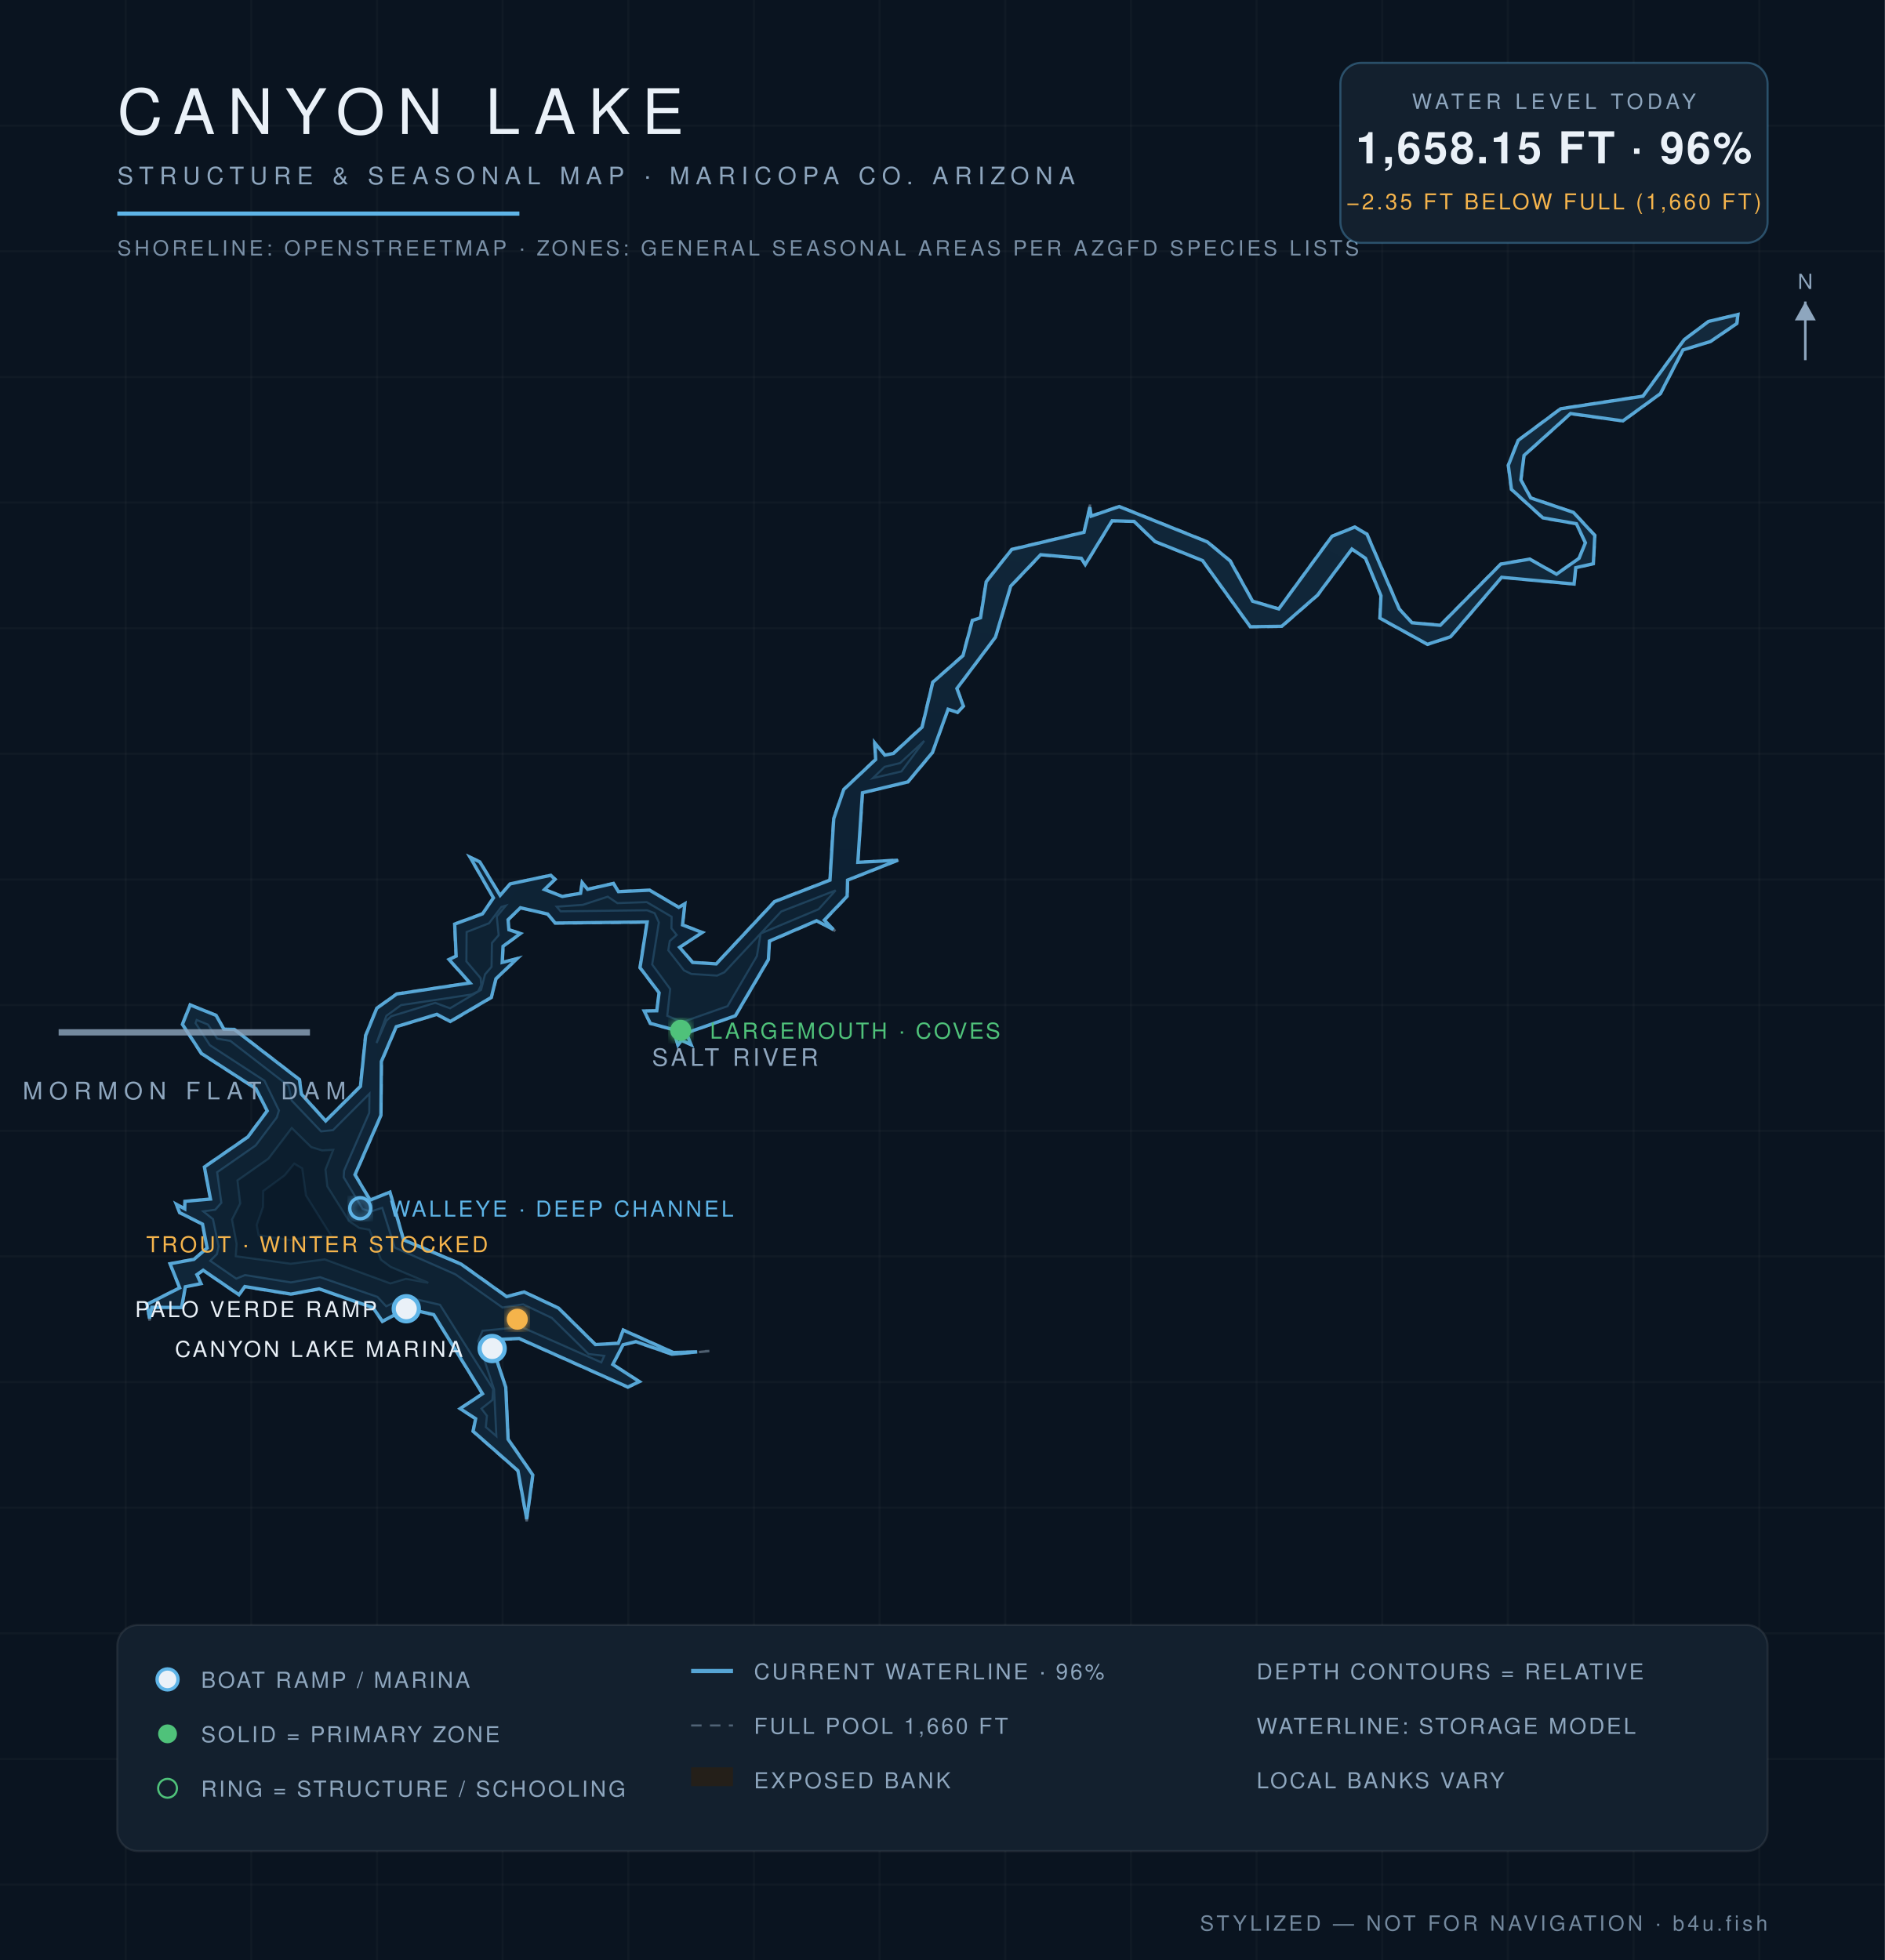
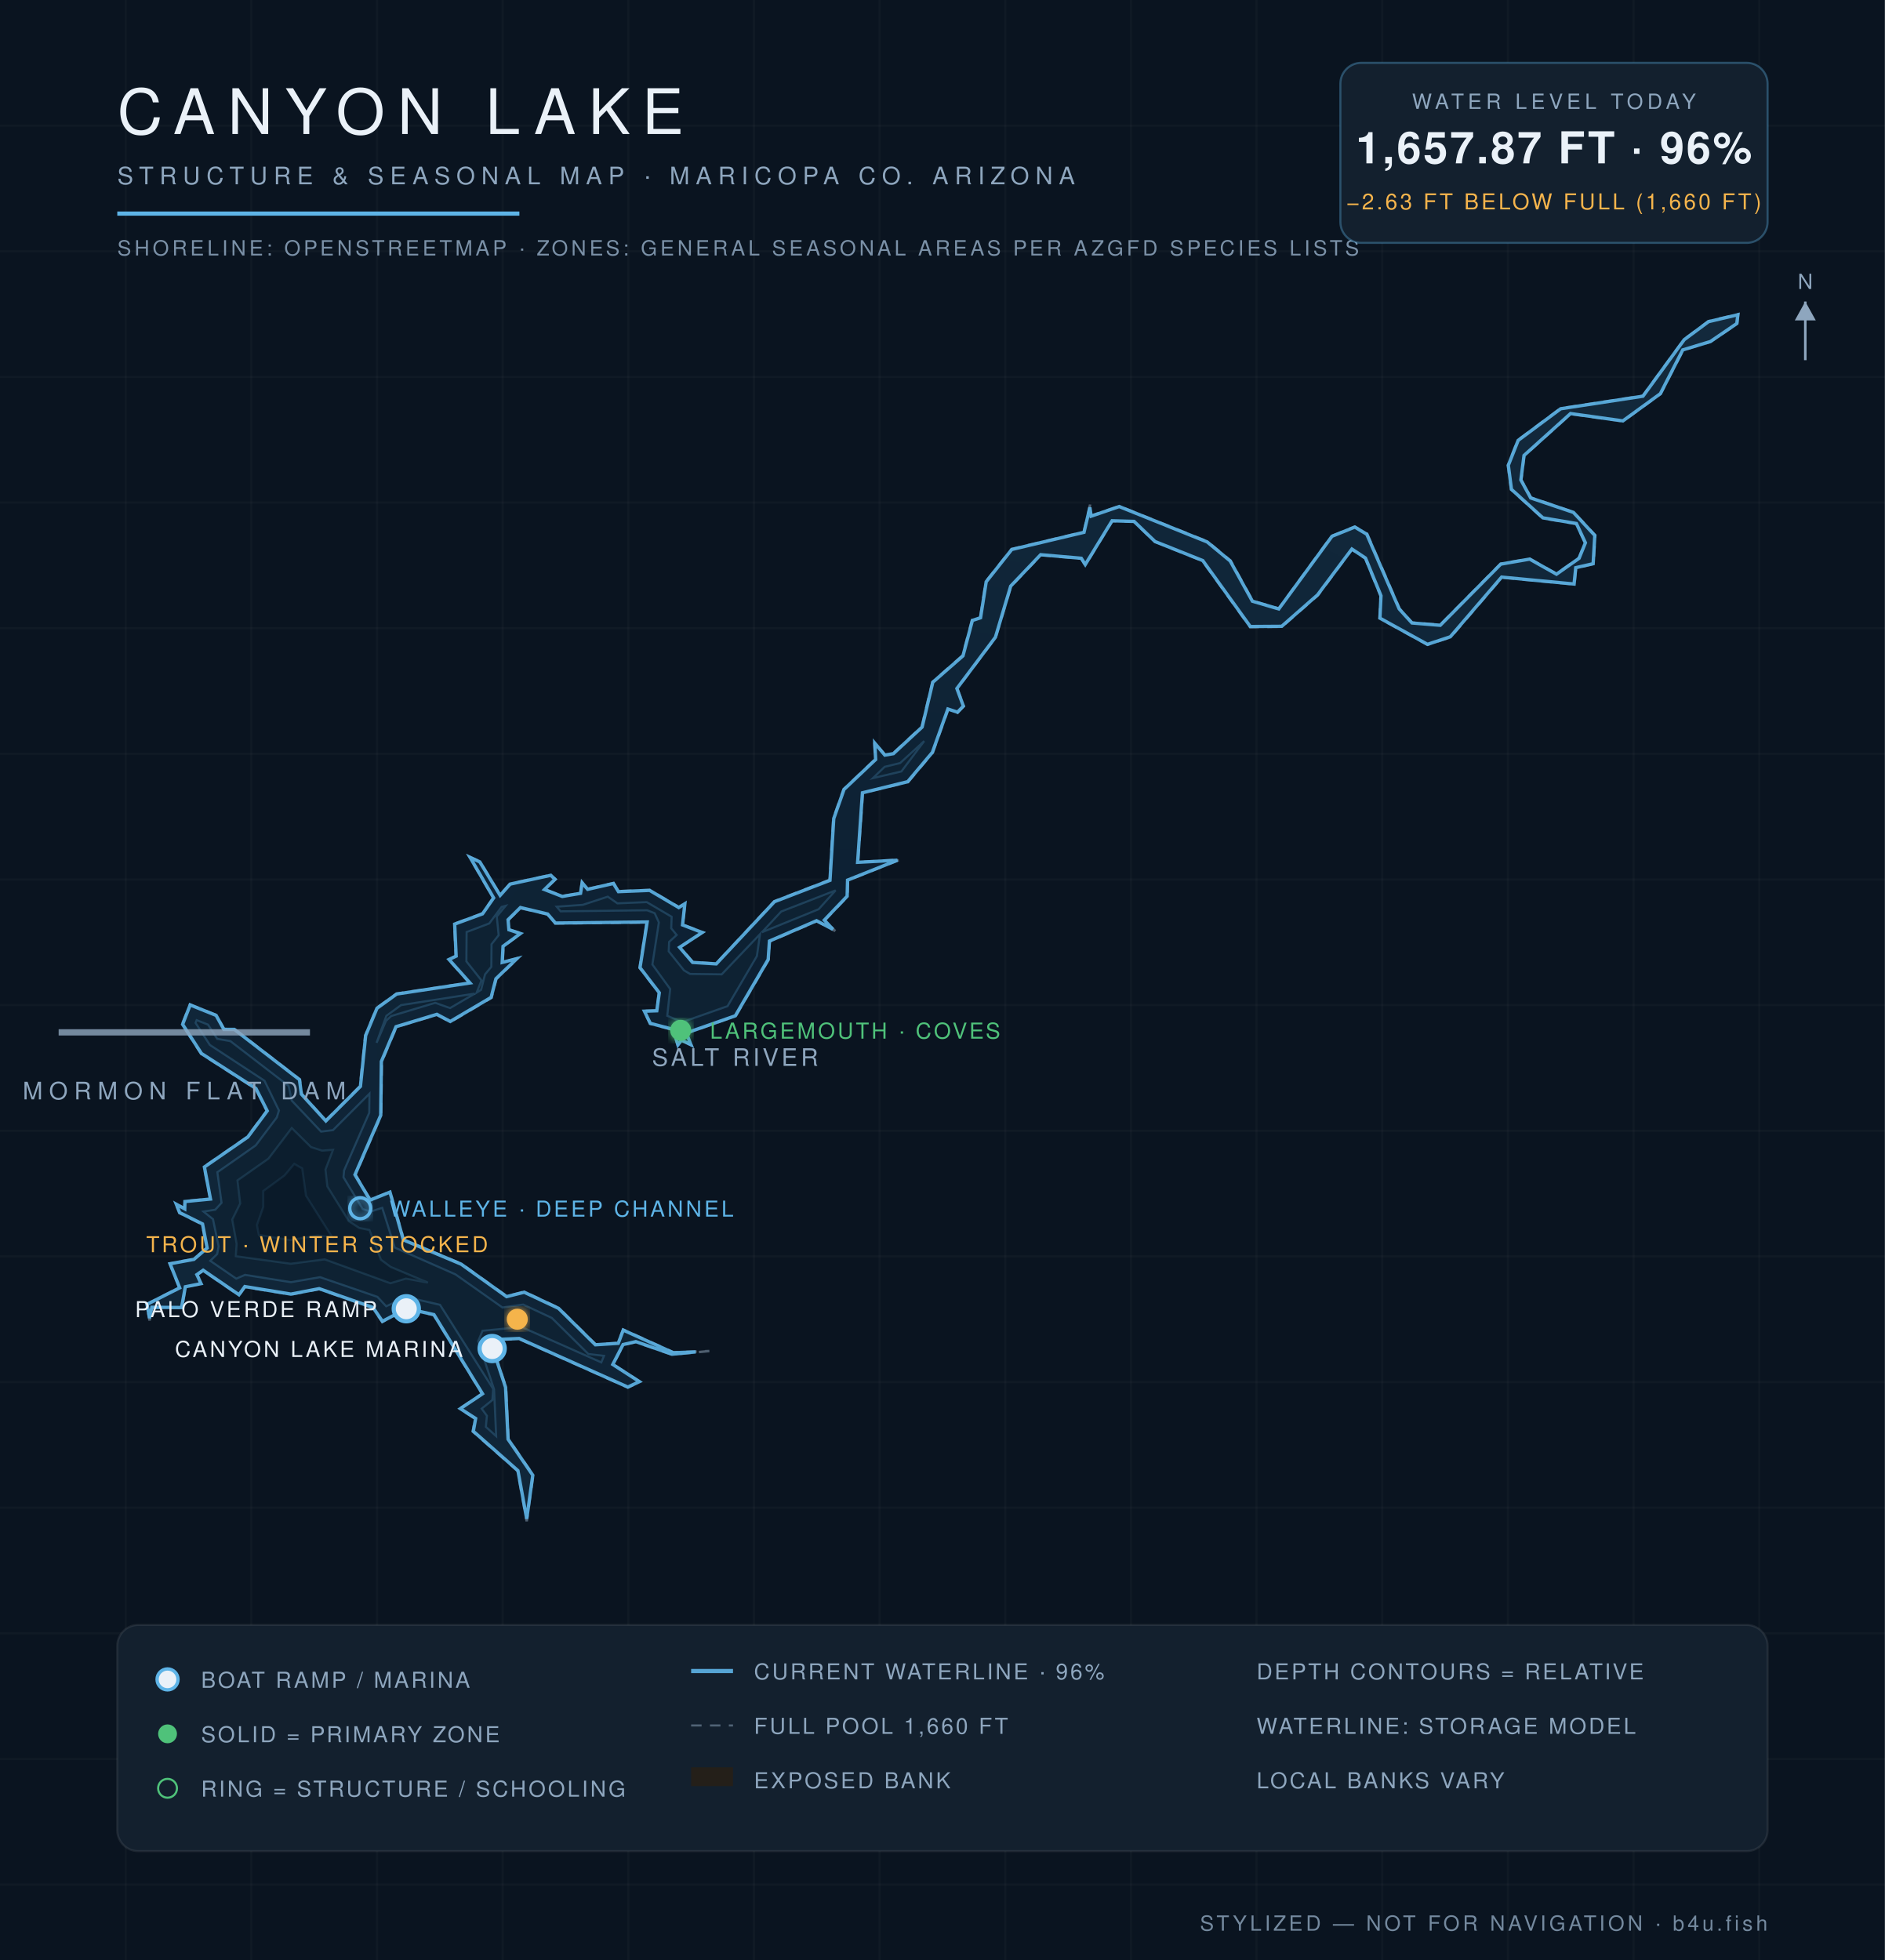
<svg xmlns="http://www.w3.org/2000/svg" viewBox="0 0 900 936" font-family="Helvetica,Arial,sans-serif">
  <defs>
    <radialGradient id="wg" cx="45%" cy="60%" r="80%">
      <stop offset="0%" stop-color="#0c1f31" />
      <stop offset="55%" stop-color="#102639" />
      <stop offset="100%" stop-color="#13293c" />
    </radialGradient>
    <filter id="glow">
      <feGaussianBlur stdDeviation="2.2" result="b" />
      <feMerge>
        <feMergeNode in="b" />
        <feMergeNode in="SourceGraphic" />
      </feMerge>
    </filter>
  </defs>
  <rect width="900" height="936" fill="#0a1420" />
  <g stroke="#ffffff" stroke-opacity="0.025">
    <line x1="60" y1="0" x2="60" y2="936" />
    <line x1="120" y1="0" x2="120" y2="936" />
    <line x1="180" y1="0" x2="180" y2="936" />
    <line x1="240" y1="0" x2="240" y2="936" />
    <line x1="300" y1="0" x2="300" y2="936" />
    <line x1="360" y1="0" x2="360" y2="936" />
    <line x1="420" y1="0" x2="420" y2="936" />
    <line x1="480" y1="0" x2="480" y2="936" />
    <line x1="540" y1="0" x2="540" y2="936" />
    <line x1="600" y1="0" x2="600" y2="936" />
    <line x1="660" y1="0" x2="660" y2="936" />
    <line x1="720" y1="0" x2="720" y2="936" />
    <line x1="780" y1="0" x2="780" y2="936" />
    <line x1="840" y1="0" x2="840" y2="936" />
    <line x1="0" y1="60" x2="900" y2="60" />
    <line x1="0" y1="120" x2="900" y2="120" />
    <line x1="0" y1="180" x2="900" y2="180" />
    <line x1="0" y1="240" x2="900" y2="240" />
    <line x1="0" y1="300" x2="900" y2="300" />
    <line x1="0" y1="360" x2="900" y2="360" />
    <line x1="0" y1="420" x2="900" y2="420" />
    <line x1="0" y1="480" x2="900" y2="480" />
    <line x1="0" y1="540" x2="900" y2="540" />
    <line x1="0" y1="600" x2="900" y2="600" />
    <line x1="0" y1="660" x2="900" y2="660" />
    <line x1="0" y1="720" x2="900" y2="720" />
    <line x1="0" y1="780" x2="900" y2="780" />
    <line x1="0" y1="840" x2="900" y2="840" />
    <line x1="0" y1="900" x2="900" y2="900" />
  </g>
  <path d="M 338.7,645.2 L 320.8,646.9 L 303.6,640.9 L 297.6,642.3 L 292.8,651.6 L 305.7,659.9 L 299.8,662.6 L 247.9,639.4 L 234.0,640.0 L 241.6,662.4 L 242.8,687.2 L 254.6,704.4 L 251.5,726.5 L 247.1,702.4 L 225.7,683.6 L 226.9,677.5 L 219.4,672.7 L 230.2,665.6 L 207.1,628.0 L 194.2,625.1 L 182.5,631.3 L 178.0,624.6 L 152.4,615.6 L 138.9,618.2 L 116.9,614.6 L 114.2,618.6 L 97.0,606.8 L 94.2,608.7 L 96.3,613.1 L 88.6,614.5 L 86.9,624.6 L 72.6,624.5 L 71.4,630.6 L 70.0,622.8 L 85.6,614.9 L 81.0,603.4 L 92.5,601.2 L 98.7,596.0 L 96.5,584.7 L 85.6,579.2 L 83.8,574.6 L 88.2,577.1 L 88.1,573.6 L 100.4,572.5 L 97.4,557.2 L 118.1,542.9 L 127.4,530.4 L 122.1,520.0 L 96.0,503.2 L 86.9,489.2 L 90.7,479.7 L 103.4,484.8 L 107.0,491.4 L 111.9,491.4 L 143.2,515.5 L 144.1,522.4 L 155.5,535.1 L 171.9,518.7 L 174.4,494.5 L 179.8,481.4 L 189.3,474.5 L 224.2,469.3 L 214.1,458.2 L 217.6,456.6 L 216.9,441.2 L 230.3,436.2 L 235.5,428.8 L 224.0,409.0 L 229.2,411.4 L 238.8,427.4 L 243.5,422.0 L 263.1,417.8 L 265.3,419.9 L 260.2,424.7 L 268.6,427.9 L 277.1,426.5 L 277.8,421.1 L 280.6,424.5 L 293.0,421.7 L 295.4,425.6 L 310.2,425.0 L 324.2,433.2 L 327.2,431.2 L 326.0,441.6 L 335.7,445.2 L 324.7,452.3 L 330.8,459.4 L 341.9,460.2 L 369.7,430.4 L 396.1,420.2 L 397.9,390.8 L 402.8,376.9 L 417.9,362.6 L 417.4,354.3 L 422.6,360.5 L 426.5,359.7 L 440.1,347.1 L 445.2,325.7 L 459.6,313.0 L 464.1,296.1 L 468.0,295.0 L 470.7,277.7 L 483.0,262.2 L 517.5,254.0 L 520.5,241.0 L 520.9,246.3 L 534.4,241.7 L 576.6,258.6 L 587.6,267.7 L 598.2,287.0 L 610.6,290.6 L 635.8,256.0 L 646.9,251.5 L 652.8,254.9 L 668.3,290.7 L 674.2,297.3 L 687.7,298.4 L 716.5,269.2 L 730.4,266.8 L 743.2,274.0 L 753.8,266.5 L 756.8,259.2 L 752.6,250.2 L 736.6,247.5 L 721.5,233.8 L 720.0,222.2 L 724.7,210.2 L 745.1,195.0 L 784.4,189.0 L 804.1,162.1 L 815.7,153.4 L 830.0,150.0 L 829.5,154.6 L 816.7,163.2 L 803.7,167.2 L 792.9,188.1 L 774.9,201.2 L 749.9,197.7 L 727.8,217.6 L 726.4,229.2 L 731.0,237.6 L 751.4,244.6 L 761.7,255.6 L 760.9,269.3 L 752.5,271.3 L 751.8,279.1 L 717.1,275.8 L 692.7,304.3 L 681.6,307.9 L 658.7,295.3 L 659.2,284.6 L 651.9,266.7 L 645.5,262.4 L 629.3,284.3 L 612.1,299.3 L 596.9,299.5 L 574.1,267.8 L 551.4,258.7 L 541.4,249.1 L 531.0,248.9 L 518.2,270.0 L 516.3,266.8 L 497.0,265.1 L 482.7,280.1 L 475.4,304.4 L 457.1,328.8 L 460.2,337.2 L 457.2,340.4 L 452.8,338.7 L 445.4,359.4 L 433.6,373.5 L 412.0,378.6 L 409.7,411.7 L 429.8,410.5 L 404.9,420.4 L 404.7,428.1 L 393.8,439.5 L 398.8,444.6 L 390.0,439.9 L 367.5,449.6 L 367.0,458.3 L 351.3,485.2 L 327.8,493.5 L 330.3,499.3 L 325.4,496.9 L 323.7,499.5 L 321.3,491.8 L 310.4,488.9 L 307.4,482.7 L 313.5,482.6 L 314.6,474.1 L 305.4,462.2 L 308.8,440.5 L 265.1,441.0 L 261.4,436.7 L 248.5,433.7 L 242.8,439.2 L 243.2,443.9 L 248.9,445.7 L 240.4,452.0 L 240.0,459.6 L 247.6,457.4 L 237.0,467.5 L 234.7,476.5 L 215.0,488.1 L 208.6,484.6 L 189.3,490.4 L 182.3,507.0 L 182.0,532.6 L 169.7,561.0 L 176.8,572.9 L 186.3,569.1 L 192.8,592.0 L 220.3,603.5 L 242.0,619.1 L 250.3,616.8 L 266.8,624.6 L 284.4,642.0 L 295.1,641.3 L 297.5,634.9 L 321.6,645.8 L 338.7,645.2 Z" fill="#241f19" fill-opacity="0.9" stroke="#8ea6be" stroke-opacity="0.5" stroke-width="1.2" stroke-dasharray="5 4" />
-   <path d="M 332.9,645.6 L 320.9,646.7 L 303.6,640.7 L 297.5,642.2 L 292.6,651.6 L 305.3,659.8 L 299.8,662.4 L 247.9,639.2 L 233.9,639.8 L 241.5,662.5 L 242.6,687.3 L 254.4,704.4 L 251.5,725.4 L 247.3,702.3 L 225.9,683.5 L 227.1,677.5 L 219.7,672.7 L 230.4,665.6 L 207.1,627.8 L 194.2,624.9 L 182.6,631.0 L 178.1,624.5 L 152.4,615.5 L 138.9,618.0 L 116.9,614.4 L 114.1,618.3 L 97.0,606.6 L 94.0,608.7 L 96.0,613.0 L 88.5,614.5 L 86.7,624.4 L 72.5,624.3 L 71.4,629.6 L 70.2,622.9 L 85.8,615.0 L 81.2,603.5 L 92.6,601.4 L 98.9,596.0 L 96.7,584.6 L 85.8,579.1 L 84.2,575.1 L 88.2,577.3 L 88.3,573.7 L 100.5,572.6 L 97.6,557.3 L 118.3,543.0 L 127.6,530.5 L 122.2,519.9 L 96.2,503.1 L 87.1,489.2 L 90.8,479.9 L 103.2,484.9 L 106.9,491.5 L 111.9,491.6 L 143.0,515.6 L 143.9,522.5 L 155.5,535.3 L 172.1,518.8 L 174.6,494.5 L 179.9,481.5 L 189.4,474.7 L 224.4,469.4 L 214.4,458.2 L 217.8,456.6 L 217.1,441.3 L 230.4,436.4 L 235.6,428.8 L 224.5,409.4 L 229.1,411.6 L 238.8,427.6 L 243.6,422.1 L 263.0,418.0 L 265.0,419.9 L 260.0,424.8 L 268.5,428.1 L 277.2,426.6 L 278.0,421.5 L 280.6,424.7 L 292.9,421.9 L 295.3,425.8 L 310.2,425.1 L 324.1,433.3 L 327.0,431.6 L 325.9,441.7 L 335.3,445.3 L 324.5,452.4 L 330.7,459.6 L 342.0,460.3 L 369.8,430.6 L 396.3,420.3 L 398.1,390.9 L 402.9,377.0 L 418.1,362.7 L 417.7,354.8 L 422.5,360.6 L 426.6,359.8 L 440.3,347.2 L 445.4,325.8 L 459.8,313.1 L 464.3,296.3 L 468.2,295.0 L 470.9,277.8 L 483.1,262.4 L 517.6,254.2 L 520.4,242.2 L 521.0,246.5 L 534.4,241.9 L 576.5,258.8 L 587.4,267.9 L 598.1,287.1 L 610.6,290.8 L 636.0,256.1 L 646.9,251.7 L 652.7,255.1 L 668.1,290.8 L 674.2,297.4 L 687.7,298.6 L 716.6,269.4 L 730.4,267.0 L 743.2,274.2 L 754.0,266.6 L 757.0,259.2 L 752.7,250.1 L 736.7,247.3 L 721.7,233.7 L 720.2,222.2 L 724.9,210.3 L 745.2,195.2 L 784.5,189.2 L 804.2,162.2 L 815.8,153.5 L 829.8,150.2 L 829.3,154.5 L 816.7,163.1 L 803.6,167.1 L 792.8,188.0 L 774.9,201.0 L 749.9,197.5 L 727.7,217.5 L 726.2,229.2 L 730.9,237.8 L 751.3,244.7 L 761.5,255.7 L 760.8,269.2 L 752.4,271.1 L 751.6,278.9 L 717.0,275.7 L 692.6,304.1 L 681.6,307.7 L 658.9,295.2 L 659.4,284.5 L 652.0,266.6 L 645.5,262.2 L 629.1,284.2 L 612.0,299.1 L 597.0,299.3 L 574.2,267.7 L 551.5,258.6 L 541.5,249.0 L 531.0,248.7 L 518.2,269.6 L 516.3,266.6 L 496.9,264.9 L 482.6,279.9 L 475.3,304.3 L 456.9,328.8 L 460.0,337.2 L 457.2,340.2 L 452.7,338.7 L 445.2,359.4 L 433.5,373.4 L 411.8,378.6 L 409.6,411.8 L 428.7,410.8 L 404.7,420.3 L 404.5,428.0 L 393.6,439.4 L 397.9,443.9 L 389.9,439.7 L 367.4,449.4 L 366.9,458.2 L 351.1,485.1 L 327.7,493.3 L 330.0,498.9 L 325.4,496.8 L 323.7,499.1 L 321.5,491.7 L 310.5,488.7 L 307.6,482.8 L 313.6,482.7 L 314.7,474.1 L 305.6,462.1 L 309.0,440.3 L 265.1,440.8 L 261.5,436.5 L 248.5,433.5 L 242.6,439.2 L 243.0,444.0 L 248.5,445.8 L 240.2,451.9 L 239.8,459.6 L 246.9,457.8 L 236.8,467.4 L 234.6,476.3 L 215.0,487.8 L 208.6,484.4 L 189.2,490.3 L 182.1,506.9 L 181.9,532.6 L 169.5,561.0 L 176.7,573.1 L 186.2,569.3 L 192.7,592.1 L 220.2,603.7 L 241.9,619.2 L 250.3,617.0 L 266.7,624.7 L 284.3,642.1 L 295.2,641.5 L 297.6,635.2 L 321.5,645.9 L 332.9,645.6 Z" fill="url(#wg)" stroke="#5eb4e7" stroke-opacity="0.9" stroke-width="1.6" />
-   <path d="M 100.4,602.1 L 103.6,598.9 L 104.4,595.2 L 101.7,582.2 L 97.1,578.5 L 102.8,577.7 L 105.7,574.4 L 103.7,559.8 L 122.1,547.0 L 132.2,533.6 L 133.2,530.3 L 126.3,516.1 L 100.2,499.1 L 93.4,488.6 L 93.9,487.1 L 99.3,489.3 L 103.7,496.0 L 110.0,497.1 L 137.8,518.6 L 139.3,525.6 L 153.3,540.3 L 159.0,539.7 L 176.4,522.3 L 176.3,531.4 L 164.3,559.0 L 164.1,562.2 L 173.2,577.4 L 177.0,578.6 L 182.5,576.8 L 188.5,595.8 L 217.5,608.6 L 239.9,624.4 L 249.8,622.9 L 263.5,629.4 L 281.0,646.6 L 288.5,647.5 L 287.1,650.6 L 249.0,633.7 L 230.4,635.5 L 228.3,640.5 L 235.9,663.5 L 237.0,685.8 L 232.0,681.5 L 232.5,676.1 L 229.9,672.7 L 235.1,668.6 L 235.5,663.4 L 210.1,623.1 L 194.0,619.4 L 184.4,623.8 L 180.2,619.3 L 152.8,609.9 L 138.9,612.4 L 117.0,608.9 L 112.8,610.6 L 100.4,602.1 Z" fill="#0e2233" stroke="#5eb4e7" stroke-opacity="0.22" stroke-width="1" />
-   <path d="M 179.8,498.1 L 184.5,485.1 L 191.5,480.0 L 225.3,474.9 L 228.3,473.4 L 229.8,470.4 L 229.5,467.1 L 222.7,459.1 L 222.8,445.1 L 233.5,440.9 L 239.4,433.1 L 241.5,432.5 L 237.2,437.7 L 238.1,446.6 L 234.9,450.3 L 234.7,461.7 L 231.6,465.3 L 229.7,472.7 L 214.9,481.5 L 207.8,478.9 L 186.8,485.3 L 184.4,487.5 L 179.8,498.1 Z" fill="#0e2233" stroke="#5eb4e7" stroke-opacity="0.22" stroke-width="1" />
-   <path d="M 265.8,433.0 L 278.3,432.1 L 290.2,428.2 L 294.8,431.3 L 308.8,430.8 L 320.7,437.8 L 320.6,443.3 L 323.1,446.5 L 319.8,449.4 L 319.1,453.8 L 326.6,463.4 L 330.1,465.1 L 342.4,465.9 L 345.9,464.3 L 373.0,435.3 L 399.0,425.2 L 390.9,434.2 L 363.2,445.8 L 361.4,456.6 L 347.4,480.5 L 325.8,488.1 L 318.6,485.1 L 320.0,472.3 L 311.4,460.6 L 314.6,440.5 L 312.6,436.1 L 309.0,434.7 L 267.7,435.2 L 265.8,433.0 Z" fill="#0e2233" stroke="#5eb4e7" stroke-opacity="0.22" stroke-width="1" />
-   <path d="M 416.8,371.6 L 422.4,366.2 L 429.8,364.4 L 441.3,353.8 L 430.4,368.4 L 416.8,371.6 Z" fill="#0e2233" stroke="#5eb4e7" stroke-opacity="0.22" stroke-width="1" />
-   <path d="M 112.6,599.9 L 113.0,594.0 L 110.8,582.4 L 114.7,574.7 L 113.4,563.7 L 128.2,553.3 L 139.3,538.7 L 148.6,547.8 L 153.8,549.4 L 159.1,549.1 L 155.4,558.5 L 156.3,566.6 L 166.7,583.2 L 171.5,586.4 L 176.4,587.3 L 181.9,601.6 L 186.5,605.0 L 204.5,612.6 L 193.8,610.7 L 186.4,612.9 L 155.0,601.4 L 138.8,603.5 L 112.6,599.9 Z" fill="#0c1e2e" stroke="#5eb4e7" stroke-opacity="0.15" stroke-width="1" />
-   <path d="M 123.5,589.8 L 122.6,585.0 L 125.6,576.4 L 125.7,568.8 L 135.9,561.3 L 140.5,555.7 L 144.3,558.0 L 146.1,570.9 L 158.6,590.9 L 151.6,590.1 L 138.6,592.2 L 123.5,589.8 Z" fill="#0a1a29" stroke="#5eb4e7" stroke-opacity="0.1" stroke-width="1" />
+   <path d="M 332.2,645.6 L 320.9,646.7 L 303.6,640.7 L 297.5,642.1 L 292.6,651.6 L 305.3,659.8 L 299.8,662.4 L 247.9,639.2 L 233.9,639.8 L 241.4,662.5 L 242.6,687.3 L 254.4,704.5 L 251.5,725.3 L 247.3,702.3 L 226.0,683.5 L 227.1,677.4 L 219.8,672.7 L 230.4,665.6 L 207.2,627.8 L 194.2,624.9 L 182.6,631.0 L 178.1,624.4 L 152.4,615.4 L 138.9,618.0 L 116.9,614.4 L 114.1,618.3 L 97.0,606.6 L 94.0,608.7 L 96.0,613.0 L 88.5,614.5 L 86.7,624.4 L 72.5,624.3 L 71.4,629.5 L 70.2,622.9 L 85.8,615.0 L 81.2,603.5 L 92.6,601.4 L 98.9,596.0 L 96.7,584.5 L 85.8,579.1 L 84.2,575.1 L 88.2,577.3 L 88.3,573.8 L 100.5,572.6 L 97.6,557.3 L 118.3,543.0 L 127.6,530.5 L 122.2,519.8 L 96.2,503.1 L 87.2,489.2 L 90.8,479.9 L 103.2,484.9 L 106.9,491.6 L 111.9,491.6 L 143.0,515.6 L 143.9,522.5 L 155.6,535.3 L 172.1,518.8 L 174.6,494.5 L 180.0,481.5 L 189.4,474.7 L 224.4,469.4 L 214.4,458.2 L 217.8,456.6 L 217.1,441.3 L 230.4,436.4 L 235.7,428.8 L 224.5,409.5 L 229.1,411.6 L 238.8,427.6 L 243.6,422.2 L 263.0,418.0 L 265.0,419.9 L 260.0,424.8 L 268.5,428.1 L 277.2,426.6 L 278.0,421.6 L 280.6,424.7 L 292.9,421.9 L 295.3,425.8 L 310.2,425.2 L 324.1,433.4 L 327.0,431.6 L 325.9,441.7 L 335.3,445.3 L 324.5,452.4 L 330.7,459.6 L 342.0,460.3 L 369.8,430.6 L 396.3,420.4 L 398.1,390.9 L 403.0,377.0 L 418.1,362.7 L 417.7,354.9 L 422.5,360.6 L 426.6,359.9 L 440.3,347.2 L 445.4,325.8 L 459.8,313.2 L 464.3,296.3 L 468.2,295.0 L 470.9,277.8 L 483.1,262.4 L 517.6,254.2 L 520.4,242.3 L 521.0,246.5 L 534.4,241.9 L 576.4,258.8 L 587.4,267.9 L 598.0,287.1 L 610.6,290.8 L 636.0,256.1 L 646.9,251.7 L 652.6,255.1 L 668.1,290.8 L 674.2,297.5 L 687.7,298.6 L 716.6,269.4 L 730.4,267.0 L 743.2,274.2 L 754.0,266.6 L 757.0,259.2 L 752.7,250.0 L 736.7,247.3 L 721.7,233.7 L 720.2,222.2 L 724.9,210.3 L 745.2,195.2 L 784.5,189.2 L 804.2,162.2 L 815.8,153.6 L 829.8,150.3 L 829.3,154.5 L 816.7,163.1 L 803.5,167.1 L 792.8,188.0 L 774.9,201.0 L 749.9,197.5 L 727.7,217.5 L 726.2,229.2 L 730.9,237.8 L 751.3,244.7 L 761.5,255.7 L 760.7,269.2 L 752.4,271.1 L 751.6,278.9 L 717.0,275.6 L 692.5,304.1 L 681.6,307.7 L 658.9,295.2 L 659.4,284.5 L 652.0,266.5 L 645.5,262.2 L 629.1,284.1 L 612.0,299.1 L 597.0,299.2 L 574.3,267.7 L 551.5,258.6 L 541.5,249.0 L 531.0,248.7 L 518.2,269.6 L 516.3,266.6 L 496.9,264.9 L 482.6,279.9 L 475.3,304.3 L 456.9,328.8 L 460.0,337.2 L 457.2,340.1 L 452.6,338.6 L 445.2,359.3 L 433.4,373.3 L 411.8,378.6 L 409.5,411.8 L 428.5,410.8 L 404.7,420.3 L 404.5,428.0 L 393.6,439.4 L 397.7,443.8 L 389.9,439.7 L 367.4,449.4 L 366.8,458.2 L 351.1,485.1 L 327.7,493.3 L 329.9,498.9 L 325.4,496.7 L 323.7,499.0 L 321.5,491.6 L 310.5,488.7 L 307.7,482.9 L 313.6,482.7 L 314.8,474.1 L 305.6,462.1 L 309.0,440.3 L 265.2,440.8 L 261.5,436.5 L 248.5,433.4 L 242.6,439.2 L 243.0,444.0 L 248.5,445.8 L 240.2,451.9 L 239.8,459.6 L 246.8,457.8 L 236.8,467.4 L 234.5,476.3 L 215.0,487.8 L 208.6,484.4 L 189.1,490.3 L 182.1,506.9 L 181.8,532.6 L 169.5,561.0 L 176.7,573.1 L 186.2,569.3 L 192.6,592.1 L 220.2,603.7 L 241.9,619.2 L 250.3,617.1 L 266.7,624.8 L 284.3,642.2 L 295.2,641.5 L 297.6,635.2 L 321.5,646.0 L 332.2,645.6 Z" fill="url(#wg)" stroke="#5eb4e7" stroke-opacity="0.9" stroke-width="1.6" />
+   <path d="M 100.4,602.1 L 103.7,598.9 L 104.4,595.2 L 101.7,582.2 L 97.2,578.6 L 102.8,577.7 L 105.8,574.4 L 103.8,559.8 L 122.1,547.0 L 132.2,533.6 L 133.2,530.3 L 126.3,516.1 L 100.2,499.0 L 93.4,488.5 L 93.9,487.2 L 99.3,489.3 L 103.7,496.1 L 110.0,497.2 L 137.8,518.6 L 139.3,525.6 L 153.3,540.4 L 159.0,539.7 L 176.4,522.3 L 176.3,531.4 L 164.3,558.9 L 164.0,562.2 L 173.2,577.4 L 177.0,578.6 L 182.5,576.8 L 188.5,595.8 L 217.5,608.6 L 239.9,624.4 L 249.8,623.0 L 263.5,629.4 L 280.9,646.6 L 288.4,647.5 L 287.1,650.6 L 249.0,633.7 L 230.4,635.5 L 228.3,640.5 L 235.9,663.5 L 236.9,685.8 L 232.0,681.4 L 232.5,676.1 L 230.0,672.7 L 235.1,668.6 L 235.5,663.3 L 210.1,623.1 L 194.0,619.4 L 184.4,623.8 L 180.2,619.3 L 152.8,609.9 L 138.9,612.3 L 117.0,608.8 L 112.8,610.6 L 100.4,602.1 Z" fill="#0e2233" stroke="#5eb4e7" stroke-opacity="0.22" stroke-width="1" />
+   <path d="M 179.8,498.0 L 184.5,485.1 L 191.5,480.0 L 226.7,474.5 L 214.9,481.4 L 207.8,478.9 L 186.8,485.2 L 184.3,487.5 L 179.8,498.0 Z" fill="#0e2233" stroke="#5eb4e7" stroke-opacity="0.22" stroke-width="1" />
+   <path d="M 227.6,474.0 L 229.9,468.2 L 222.7,459.1 L 222.8,445.1 L 233.6,441.0 L 239.5,433.1 L 241.4,432.6 L 237.2,437.7 L 238.1,446.6 L 234.7,450.9 L 234.6,461.7 L 231.6,465.3 L 229.7,472.7 L 227.6,474.0 Z" fill="#0e2233" stroke="#5eb4e7" stroke-opacity="0.22" stroke-width="1" />
+   <path d="M 265.8,433.0 L 278.3,432.1 L 290.2,428.2 L 294.8,431.4 L 308.8,430.8 L 320.7,437.8 L 320.5,443.3 L 323.1,446.5 L 319.5,449.8 L 319.3,454.3 L 326.6,463.4 L 329.5,465.1 L 344.6,465.3 L 362.9,446.1 L 361.4,456.6 L 347.4,480.5 L 325.8,488.1 L 318.6,485.1 L 320.0,472.3 L 311.5,460.6 L 314.6,440.5 L 312.6,436.1 L 309.0,434.7 L 267.7,435.2 L 265.8,433.0 Z" fill="#0e2233" stroke="#5eb4e7" stroke-opacity="0.22" stroke-width="1" />
+   <path d="M 363.8,445.2 L 373.0,435.3 L 399.0,425.2 L 390.9,434.2 L 363.8,445.2 Z" fill="#0e2233" stroke="#5eb4e7" stroke-opacity="0.22" stroke-width="1" />
+   <path d="M 416.8,371.6 L 422.4,366.2 L 429.8,364.4 L 441.3,353.9 L 430.4,368.4 L 416.8,371.6 Z" fill="#0e2233" stroke="#5eb4e7" stroke-opacity="0.22" stroke-width="1" />
+   <path d="M 112.6,599.9 L 113.0,594.0 L 110.9,582.4 L 114.7,574.7 L 113.4,563.7 L 128.2,553.3 L 139.3,538.7 L 148.5,547.8 L 153.8,549.5 L 159.0,549.1 L 155.4,558.5 L 156.3,566.6 L 166.6,583.2 L 171.5,586.4 L 176.4,587.4 L 181.9,601.6 L 186.5,605.0 L 204.3,612.5 L 193.8,610.6 L 186.4,612.8 L 155.0,601.4 L 138.8,603.5 L 112.6,599.9 Z" fill="#0c1e2e" stroke="#5eb4e7" stroke-opacity="0.15" stroke-width="1" />
+   <path d="M 123.6,589.7 L 122.7,585.0 L 125.7,576.4 L 125.7,568.8 L 135.9,561.3 L 140.5,555.8 L 144.3,558.0 L 146.1,571.0 L 158.6,590.8 L 151.6,590.0 L 138.6,592.2 L 123.6,589.7 Z" fill="#0a1a29" stroke="#5eb4e7" stroke-opacity="0.1" stroke-width="1" />
  <text x="351" y="509" fill="#8ea6be" font-size="11.5" letter-spacing="1.6" text-anchor="middle">SALT RIVER</text>
  <line x1="28" y1="493" x2="148" y2="493" stroke="#8ea6be" stroke-width="3" stroke-opacity="0.8" />
  <text x="88" y="525" fill="#8ea6be" font-size="11.5" letter-spacing="3" text-anchor="middle">MORMON FLAT DAM</text>
  <circle cx="194" cy="625" r="6" fill="#eaf1f8" stroke="#5eb4e7" stroke-width="2" />
  <text x="180" y="629" fill="#eaf1f8" font-size="10.5" letter-spacing="1.2" text-anchor="end">PALO VERDE RAMP</text>
  <circle cx="235" cy="644" r="6" fill="#eaf1f8" stroke="#5eb4e7" stroke-width="2" />
  <text x="221" y="648" fill="#eaf1f8" font-size="10.5" letter-spacing="1.2" text-anchor="end">CANYON LAKE MARINA</text>
  <circle cx="172" cy="577" r="5" fill="none" stroke="#5eb4e7" stroke-width="1.6" filter="url(#glow)" />
  <text x="186" y="581" fill="#5eb4e7" font-size="10.5" letter-spacing="1.2" text-anchor="start">WALLEYE · DEEP CHANNEL</text>
  <circle cx="325" cy="492" r="5" fill="#4fc27a" filter="url(#glow)" />
  <text x="339" y="496" fill="#4fc27a" font-size="10.5" letter-spacing="1.2" text-anchor="start">LARGEMOUTH · COVES</text>
  <circle cx="247" cy="630" r="5" fill="#f5b44c" filter="url(#glow)" />
  <text x="233" y="598" fill="#f5b44c" font-size="10.5" letter-spacing="1.2" text-anchor="end">TROUT · WINTER STOCKED</text>
  <text x="56" y="64" fill="#eaf1f8" font-size="30" letter-spacing="6" font-weight="300">CANYON LAKE</text>
  <text x="56" y="88" fill="#8ea6be" font-size="11.5" letter-spacing="3">STRUCTURE &amp; SEASONAL MAP · MARICOPA CO. ARIZONA</text>
  <line x1="56" y1="102" x2="248" y2="102" stroke="#5eb4e7" stroke-width="2" />
  <text x="56" y="122" fill="#8ea6be" font-size="10" letter-spacing="1.5" opacity="0.85">SHORELINE: OPENSTREETMAP · ZONES: GENERAL SEASONAL AREAS PER AZGFD SPECIES LISTS</text>
  <g>
    <rect x="640" y="30" width="204" height="86" rx="10" fill="#13202e" stroke="#5eb4e7" stroke-opacity="0.35" />
    <text x="742" y="52" fill="#8ea6be" font-size="10" letter-spacing="2" text-anchor="middle">WATER LEVEL TODAY</text>
-     <text x="742" y="78" fill="#eaf1f8" font-size="21" letter-spacing="1" text-anchor="middle" font-weight="600">1,658.15 FT · 96%</text>
-     <text x="742" y="100" fill="#f5b44c" font-size="10.5" letter-spacing="1.2" text-anchor="middle">−2.35 FT BELOW FULL (1,660 FT)</text>
+     <text x="742" y="78" fill="#eaf1f8" font-size="21" letter-spacing="1" text-anchor="middle" font-weight="600">1,657.87 FT · 96%</text>
+     <text x="742" y="100" fill="#f5b44c" font-size="10.5" letter-spacing="1.2" text-anchor="middle">−2.63 FT BELOW FULL (1,660 FT)</text>
  </g>
  <g font-size="10.5" letter-spacing="1.1">
    <rect x="56" y="776" width="788" height="108" rx="10" fill="#13202e" stroke="#ffffff" stroke-opacity="0.08" />
    <circle cx="80" cy="802" r="5" fill="#eaf1f8" stroke="#5eb4e7" stroke-width="1.6" />
    <text x="96" y="806" fill="#8ea6be">BOAT RAMP / MARINA</text>
    <circle cx="80" cy="828" r="4.5" fill="#4fc27a" />
    <text x="96" y="832" fill="#8ea6be">SOLID = PRIMARY ZONE</text>
    <circle cx="80" cy="854" r="4.5" fill="none" stroke="#4fc27a" />
    <text x="96" y="858" fill="#8ea6be">RING = STRUCTURE / SCHOOLING</text>
    <line x1="330" y1="798" x2="350" y2="798" stroke="#5eb4e7" stroke-opacity="0.9" stroke-width="2" />
    <text x="360" y="802" fill="#8ea6be">CURRENT WATERLINE · 96%</text>
    <line x1="330" y1="824" x2="350" y2="824" stroke="#8ea6be" stroke-opacity="0.5" stroke-dasharray="5 4" />
    <text x="360" y="828" fill="#8ea6be">FULL POOL 1,660 FT</text>
    <rect x="330" y="844" width="20" height="9" fill="#241f19" />
    <text x="360" y="854" fill="#8ea6be">EXPOSED BANK</text>
    <text x="600" y="802" fill="#8ea6be">DEPTH CONTOURS = RELATIVE</text>
    <text x="600" y="828" fill="#8ea6be">WATERLINE: STORAGE MODEL</text>
    <text x="600" y="854" fill="#8ea6be">LOCAL BANKS VARY</text>
  </g>
  <text x="844" y="922" fill="#8ea6be" font-size="10" letter-spacing="1.5" text-anchor="end" opacity="0.8">STYLIZED — NOT FOR NAVIGATION · b4u.fish</text>
  <g transform="translate(862,158)" stroke="#8ea6be" fill="#8ea6be">
    <line x1="0" y1="14" x2="0" y2="-14" stroke-width="1.2" />
    <path d="M 0,-14 l 5,9 h -10 z" stroke="none" />
    <text x="0" y="-20" font-size="10" text-anchor="middle" stroke="none">N</text>
  </g>
</svg>
